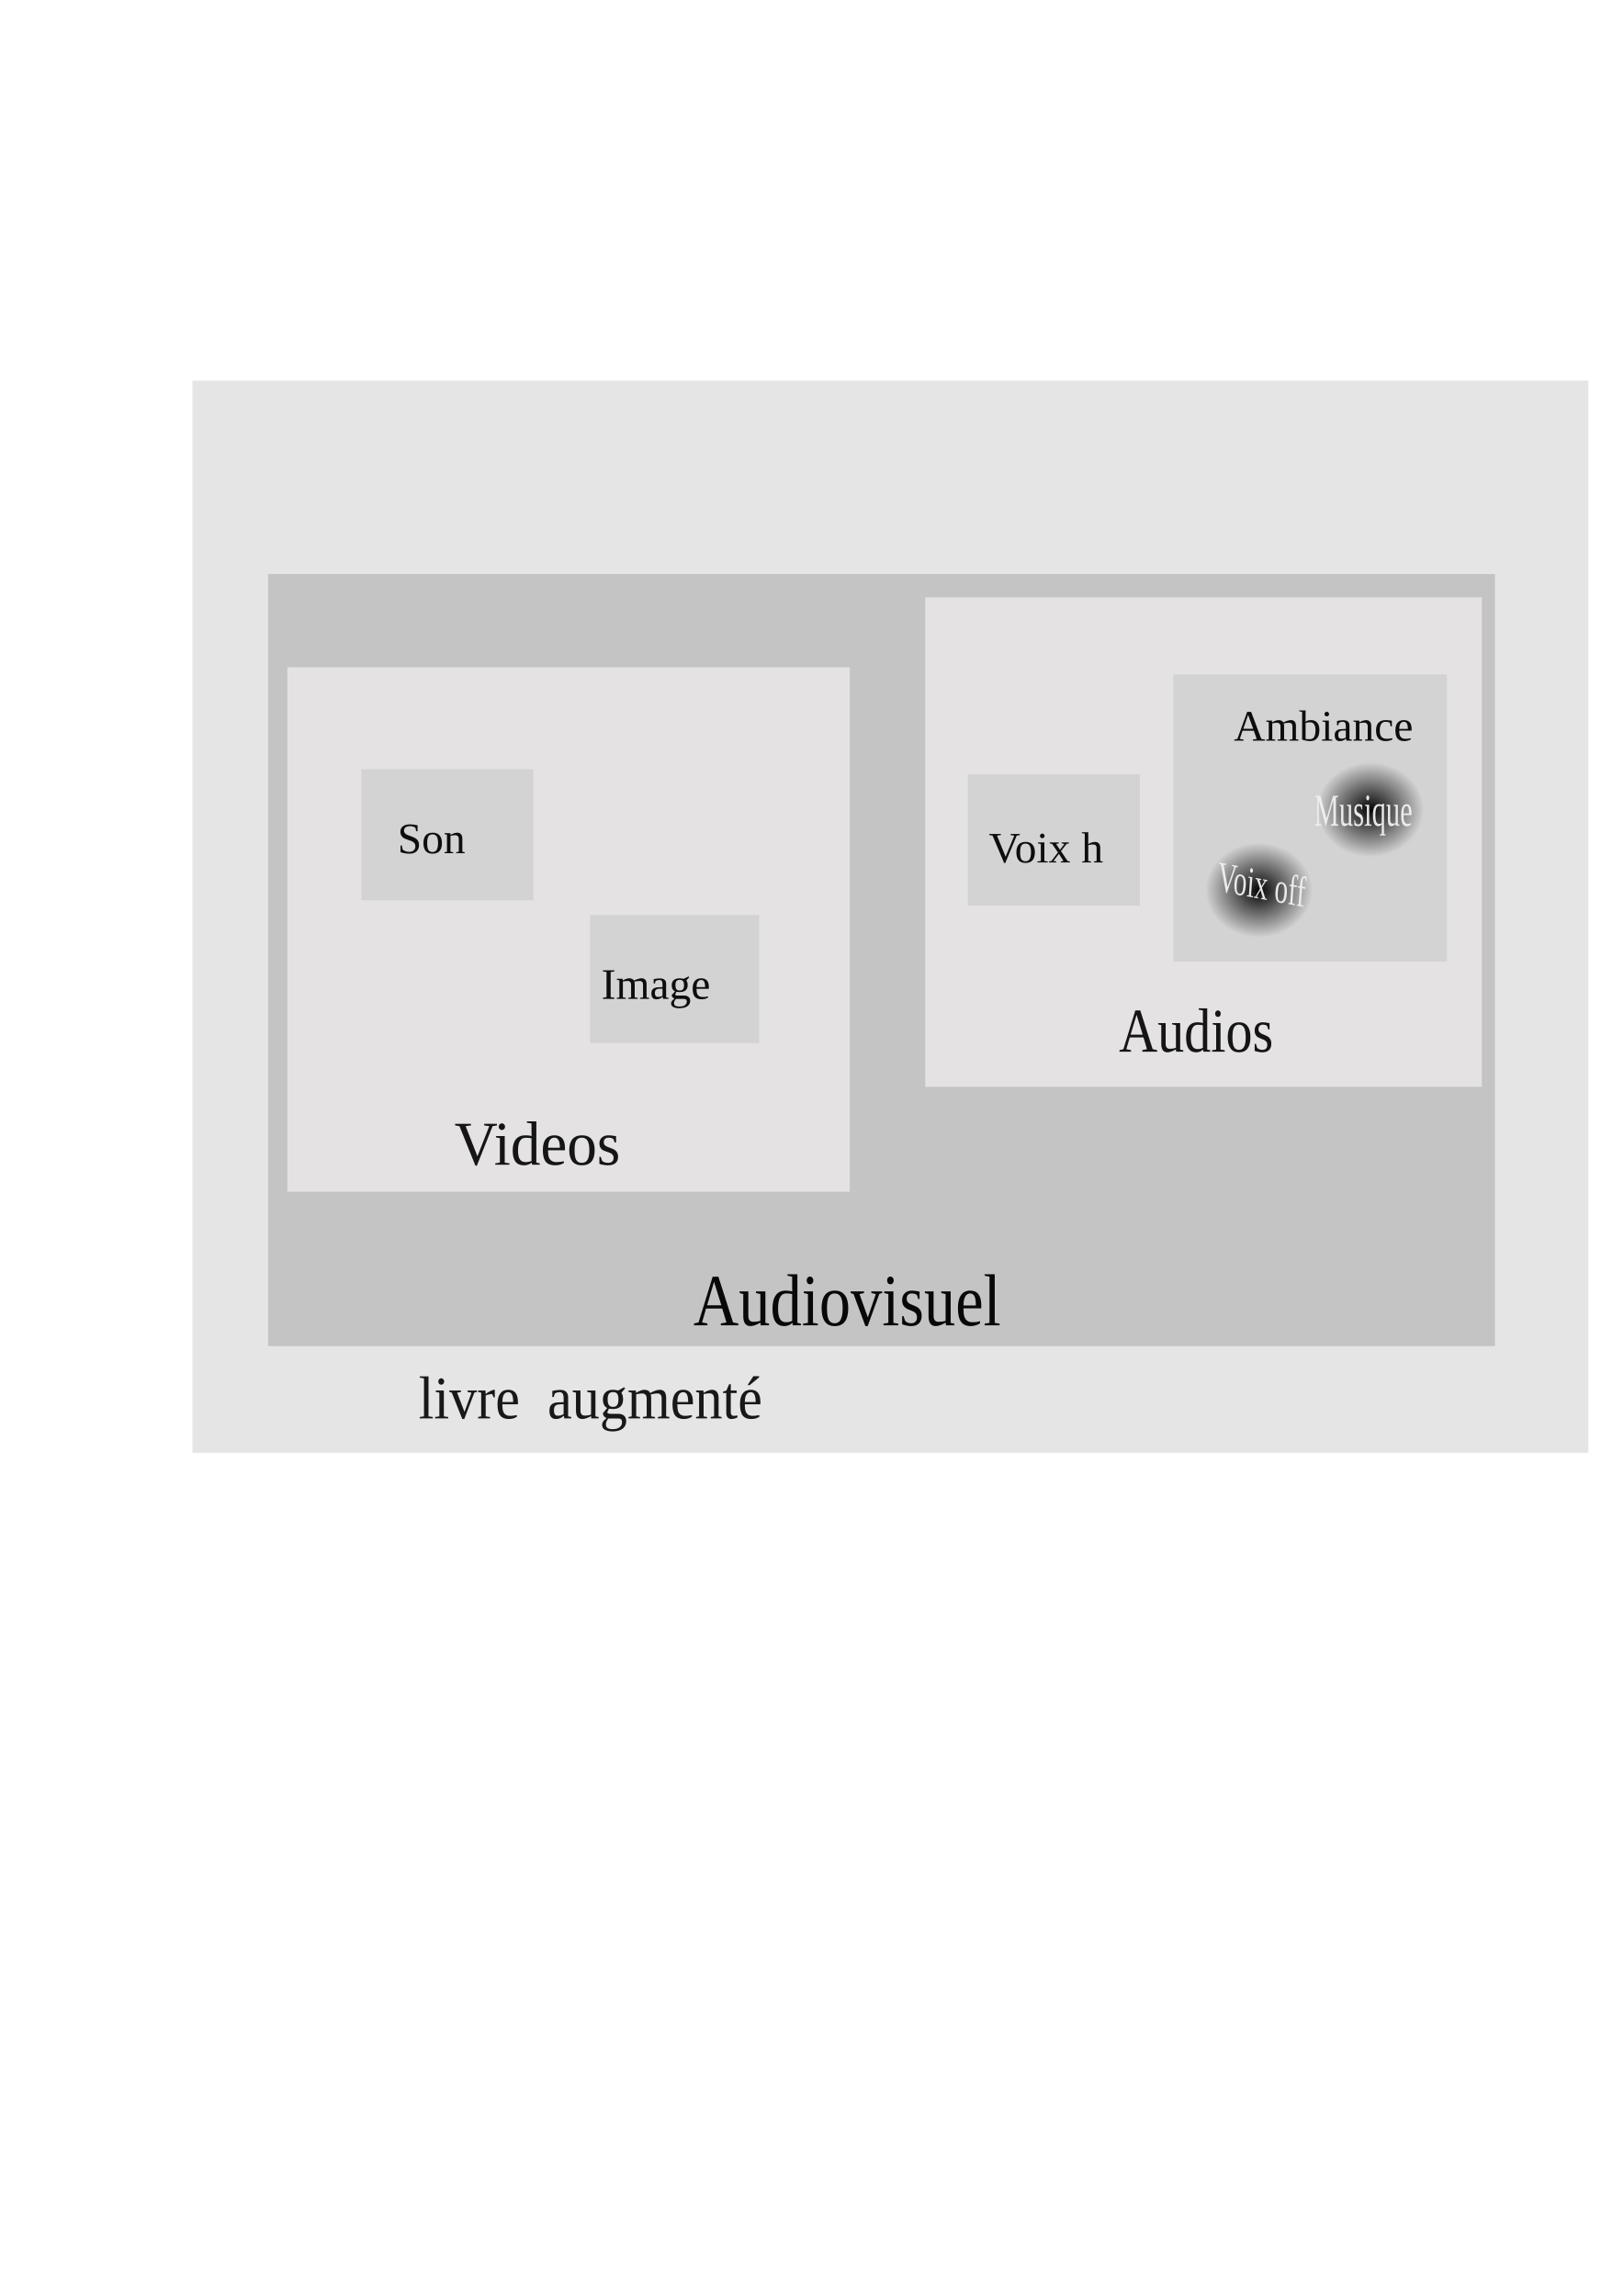
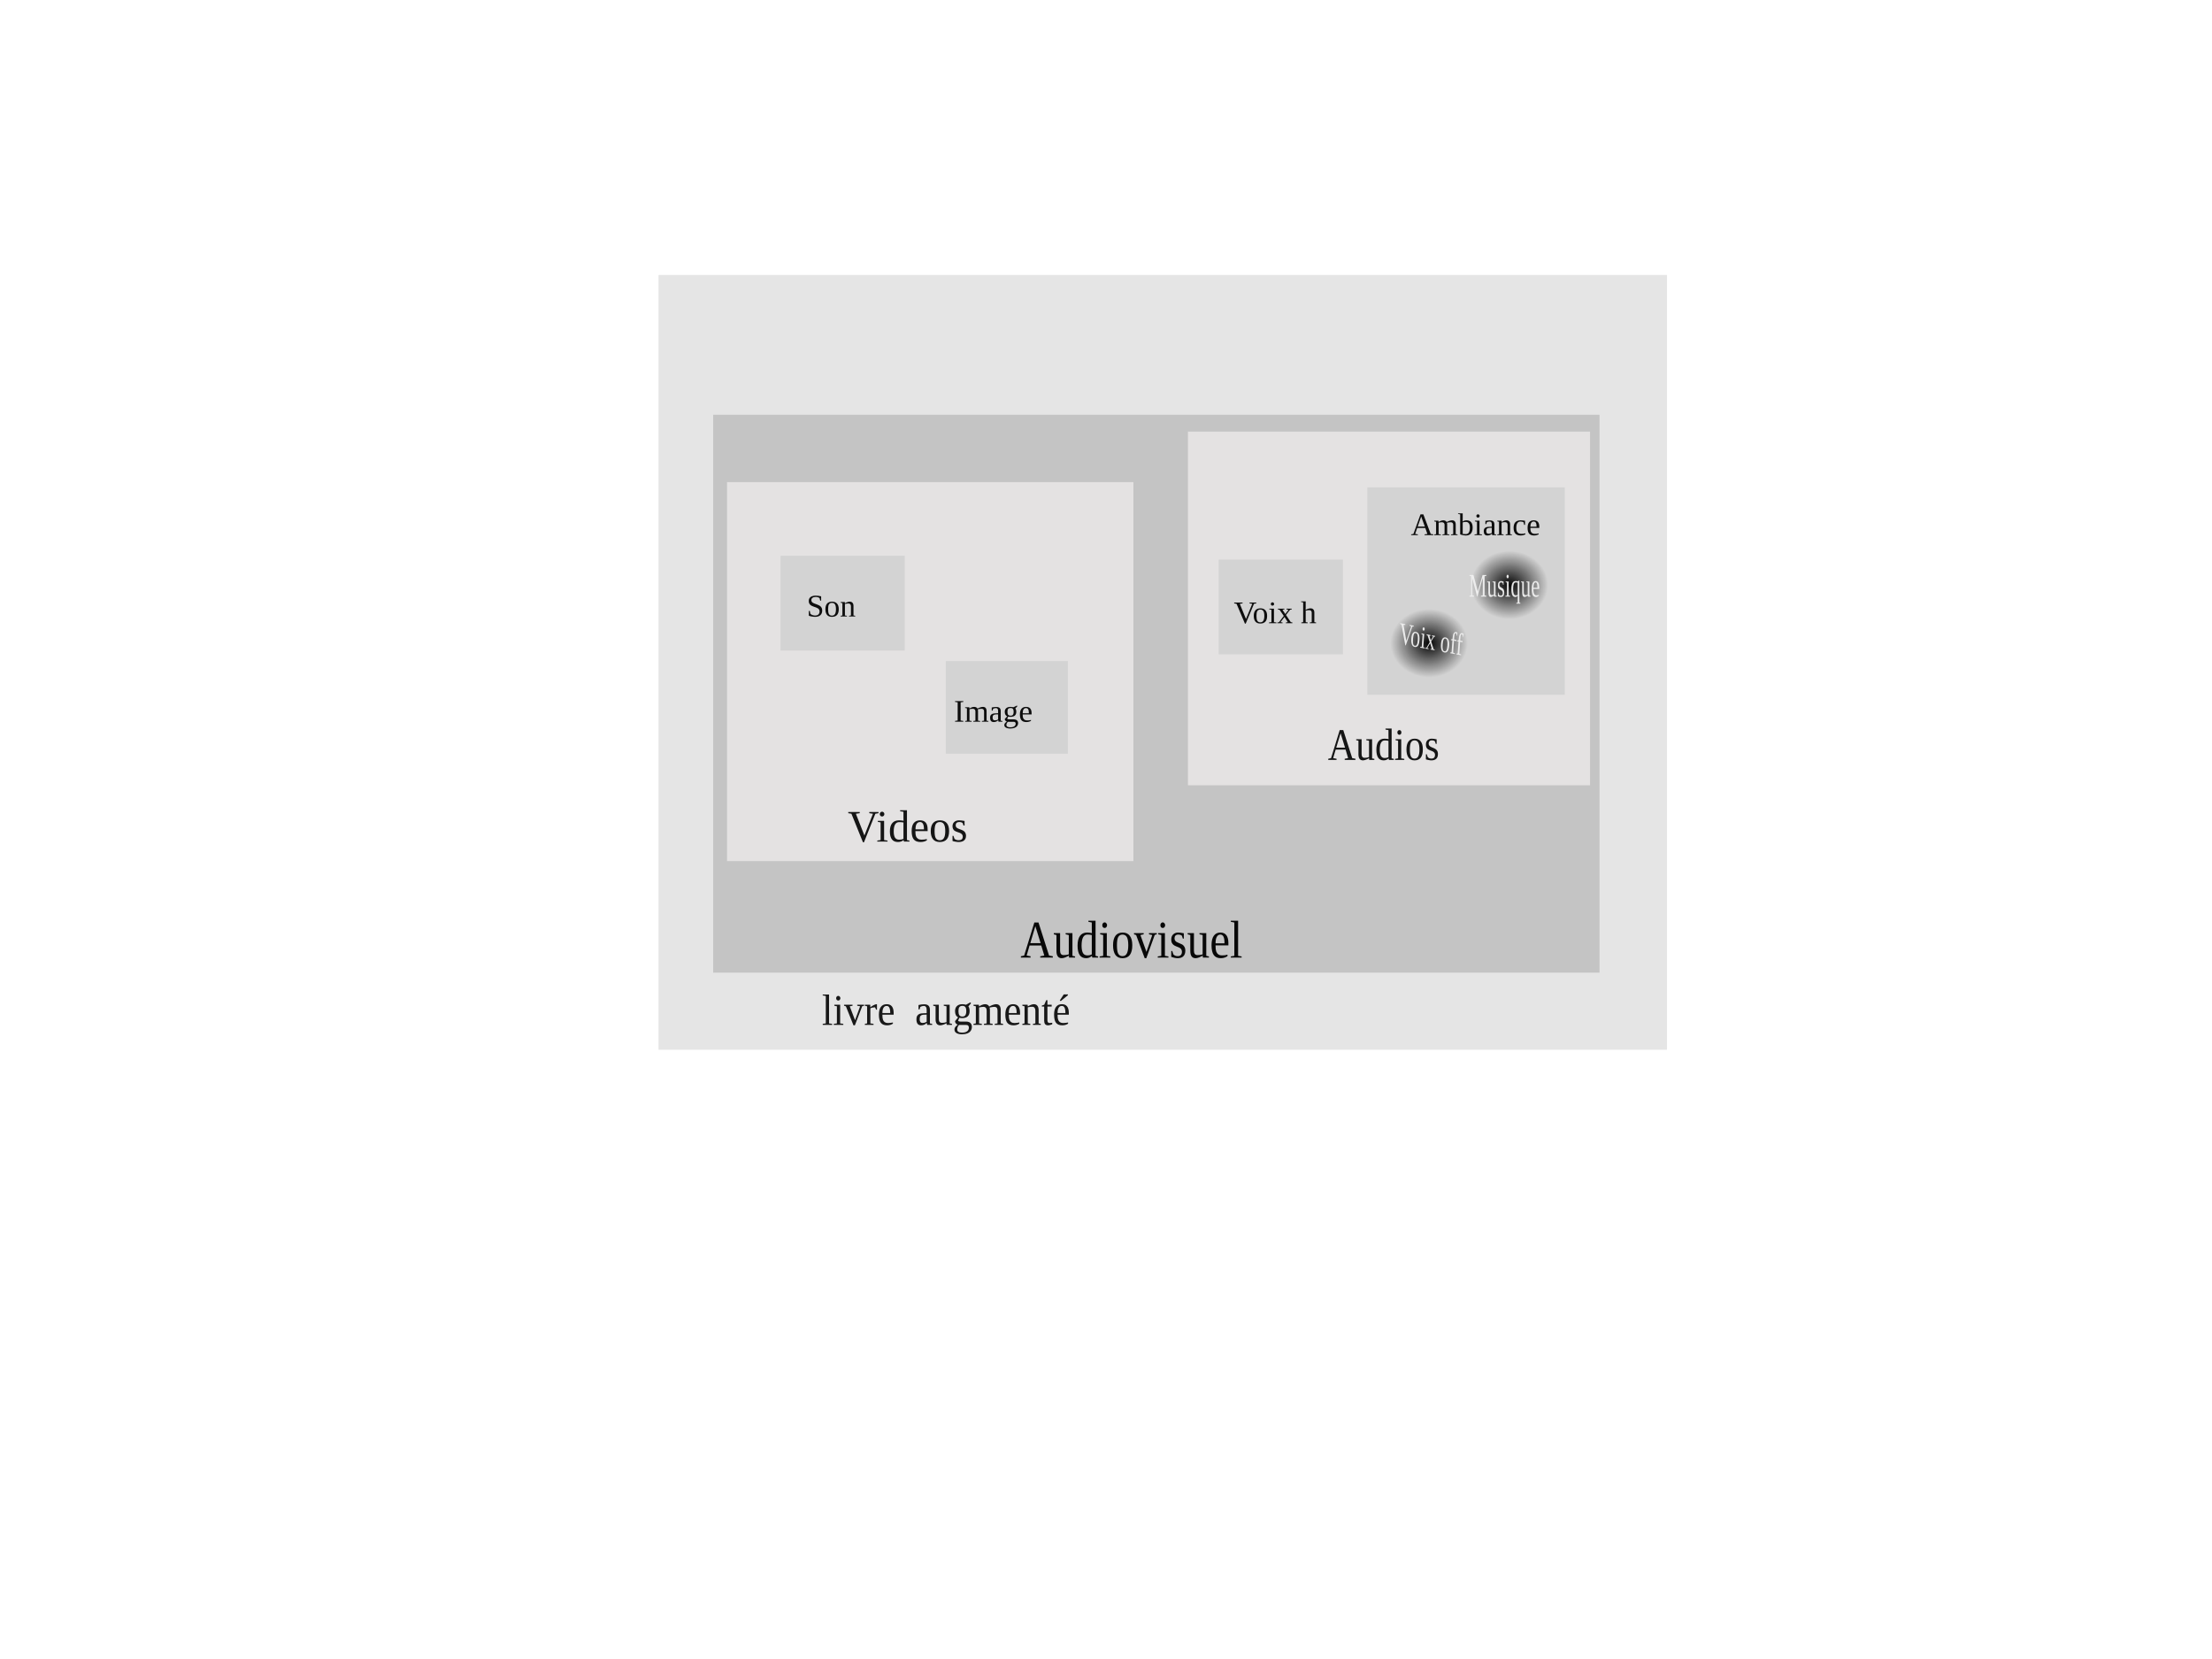
- <svg xmlns="http://www.w3.org/2000/svg" xmlns:xlink="http://www.w3.org/1999/xlink" width="210mm" height="297mm" viewBox="0 0 210 297" version="1.1" id="svg5">
+ <svg xmlns="http://www.w3.org/2000/svg" xmlns:xlink="http://www.w3.org/1999/xlink" width="800px" height="600px" viewBox="0 0 210 297" version="1.1" id="svg5">
  <defs id="defs2">
    <linearGradient id="linearGradient20347">
      <stop style="stop-color:#050505;stop-opacity:1;" offset="0" id="stop20343" />
      <stop style="stop-color:#050505;stop-opacity:0;" offset="1" id="stop20345" />
    </linearGradient>
    <radialGradient xlink:href="#linearGradient20347" id="radialGradient20351" cx="179.229" cy="107.271" fx="179.229" fy="107.271" r="4.93" gradientTransform="matrix(1.405405,0,0,1.243243,-74.65911,-28.62473)" gradientUnits="userSpaceOnUse" />
    <radialGradient xlink:href="#linearGradient20347" id="radialGradient20351-6" cx="179.229" cy="107.271" fx="179.229" fy="107.271" r="4.93" gradientTransform="matrix(1.405405,0,0,1.243243,-89.05069,-18.21152)" gradientUnits="userSpaceOnUse" />
  </defs>
  <g id="layer1">
    <rect style="fill:#e3e3e3;fill-opacity:0.957;stroke-width:0.389" id="rect111" width="180.537" height="138.701" x="24.891" y="49.23" />
    <g id="g6941">
      <text xml:space="preserve" style="font-size:7.491px;fill:#0f0f0f;fill-opacity:0.957;stroke-width:0.351" x="56.738" y="175.061" id="text6731" transform="scale(0.9541512,1.048052)">
        <tspan id="tspan6729" style="font-size:7.491px;fill:#0f0f0f;fill-opacity:0.957;stroke-width:0.351" x="56.738" y="175.061">livre  augmenté</tspan>
      </text>
    </g>
    <rect style="fill:#c2c2c2;fill-opacity:0.957;stroke-width:0.265" id="rect6943" width="158.676" height="99.879" x="34.675" y="74.25" />
    <rect style="fill:#e5e3e3;fill-opacity:0.957;stroke-width:0.331" id="rect8513-1" width="71.989" height="63.32" x="119.667" y="77.265" />
    <rect style="fill:#d2d2d2;fill-opacity:0.957;stroke-width:0.65" id="rect8855-5" width="35.353" height="37.124" x="151.779" y="87.253" />
    <rect style="fill:url(#radialGradient20351-6);fill-opacity:1;stroke-width:0.395" id="rect20318-7" width="13.859" height="12.26" x="155.909" y="109.022" />
    <rect style="fill:#d2d2d2;fill-opacity:0.957;stroke-width:0.349" id="rect8855-4" width="22.237" height="16.961" x="125.175" y="100.178" />
    <text xml:space="preserve" style="font-size:5.644px;fill:#000000;fill-opacity:0.957;stroke-width:0.265" x="84.426" y="166.214" id="text7467">
      <tspan id="tspan7465" style="stroke-width:0.265;fill:#000000;fill-opacity:0.957" x="84.426" y="166.214" />
    </text>
    <text xml:space="preserve" style="font-size:5.644px;white-space:pre;inline-size:36.479;fill:#000000;fill-opacity:0.957;stroke-width:0.265" x="89.703" y="168.476" id="text8459" transform="matrix(1.441603,0,0,1.68937,-39.64483,-113.1859)">
      <tspan x="89.703" y="168.476" id="tspan20905">Audiovisuel</tspan>
    </text>
    <rect style="fill:#e5e3e3;fill-opacity:0.957;stroke-width:0.344" id="rect8513" width="72.742" height="67.843" x="37.161" y="86.311" />
    <rect style="fill:#d2d2d2;fill-opacity:0.957;stroke-width:0.342" id="rect8855-7" width="21.86" height="16.584" x="76.323" y="118.348" />
    <text xml:space="preserve" style="font-size:7.902px;fill:#0c0c0c;fill-opacity:0.957;stroke-width:0.37" x="60.068" y="147.406" id="text8695" transform="scale(0.9784018,1.022075)">
      <tspan id="tspan8693" style="fill:#0c0c0c;fill-opacity:0.957;stroke-width:0.37" x="60.068" y="147.406">Videos</tspan>
    </text>
    <text xml:space="preserve" style="font-size:7.469px;fill:#0c0c0c;fill-opacity:0.957;stroke-width:0.35" x="156.484" y="125.809" id="text8801" transform="scale(0.9247897,1.081327)">
      <tspan id="tspan8799" style="stroke-width:0.35" x="156.484" y="125.809">Audios</tspan>
    </text>
    <rect style="fill:#d2d2d2;fill-opacity:0.957;stroke-width:0.349" id="rect8855" width="22.237" height="16.961" x="46.736" y="99.503" />
    <text xml:space="preserve" style="font-size:5.644px;fill:#050505;fill-opacity:0.957;stroke-width:0.265" x="51.411" y="110.368" id="text9072">
      <tspan id="tspan9070" style="fill:#050505;fill-opacity:0.957;stroke-width:0.265" x="51.411" y="110.368">Son</tspan>
    </text>
    <text xml:space="preserve" style="font-size:5.644px;fill:#050505;fill-opacity:0.957;stroke-width:0.265" x="77.772" y="129.206" id="text9178">
      <tspan id="tspan9176" style="stroke-width:0.265" x="77.772" y="129.206">Image</tspan>
    </text>
    <text xml:space="preserve" style="font-size:5.644px;fill:#050505;fill-opacity:0.957;stroke-width:0.265" x="127.885" y="111.563" id="text9182">
      <tspan id="tspan9180" style="stroke-width:0.265" x="127.885" y="111.563">Voix h</tspan>
    </text>
    <text xml:space="preserve" style="font-size:5.644px;fill:#050505;fill-opacity:0.957;stroke-width:0.265" x="159.568" y="95.806" id="text9186">
      <tspan id="tspan9184" style="stroke-width:0.265" x="159.568" y="95.806">Ambiance</tspan>
      <tspan style="stroke-width:0.265" x="159.568" y="102.861" id="tspan20238" />
    </text>
    <rect style="fill:url(#radialGradient20351);fill-opacity:1;stroke-width:0.395" id="rect20318" width="13.859" height="12.26" x="170.301" y="98.609" />
    <text xml:space="preserve" style="font-size:4.642px;fill:#efefef;fill-opacity:0.957;stroke-width:0.218" x="217.129" y="83.611" id="text20355" transform="scale(0.7827767,1.277503)">
      <tspan id="tspan20353" style="stroke-width:0.218;fill:#efefef;fill-opacity:0.957" x="217.129" y="83.611">Musique</tspan>
    </text>
    <text xml:space="preserve" style="font-size:4.444px;fill:#efefef;fill-opacity:0.957;stroke-width:0.208" x="208.945" y="67.182" id="text20446" transform="matrix(0.7821915,0.1457665,-0.0903739,1.261618,0,0)">
      <tspan id="tspan20444" style="stroke-width:0.208" x="208.945" y="67.182">Voix off</tspan>
    </text>
  </g>
</svg>
